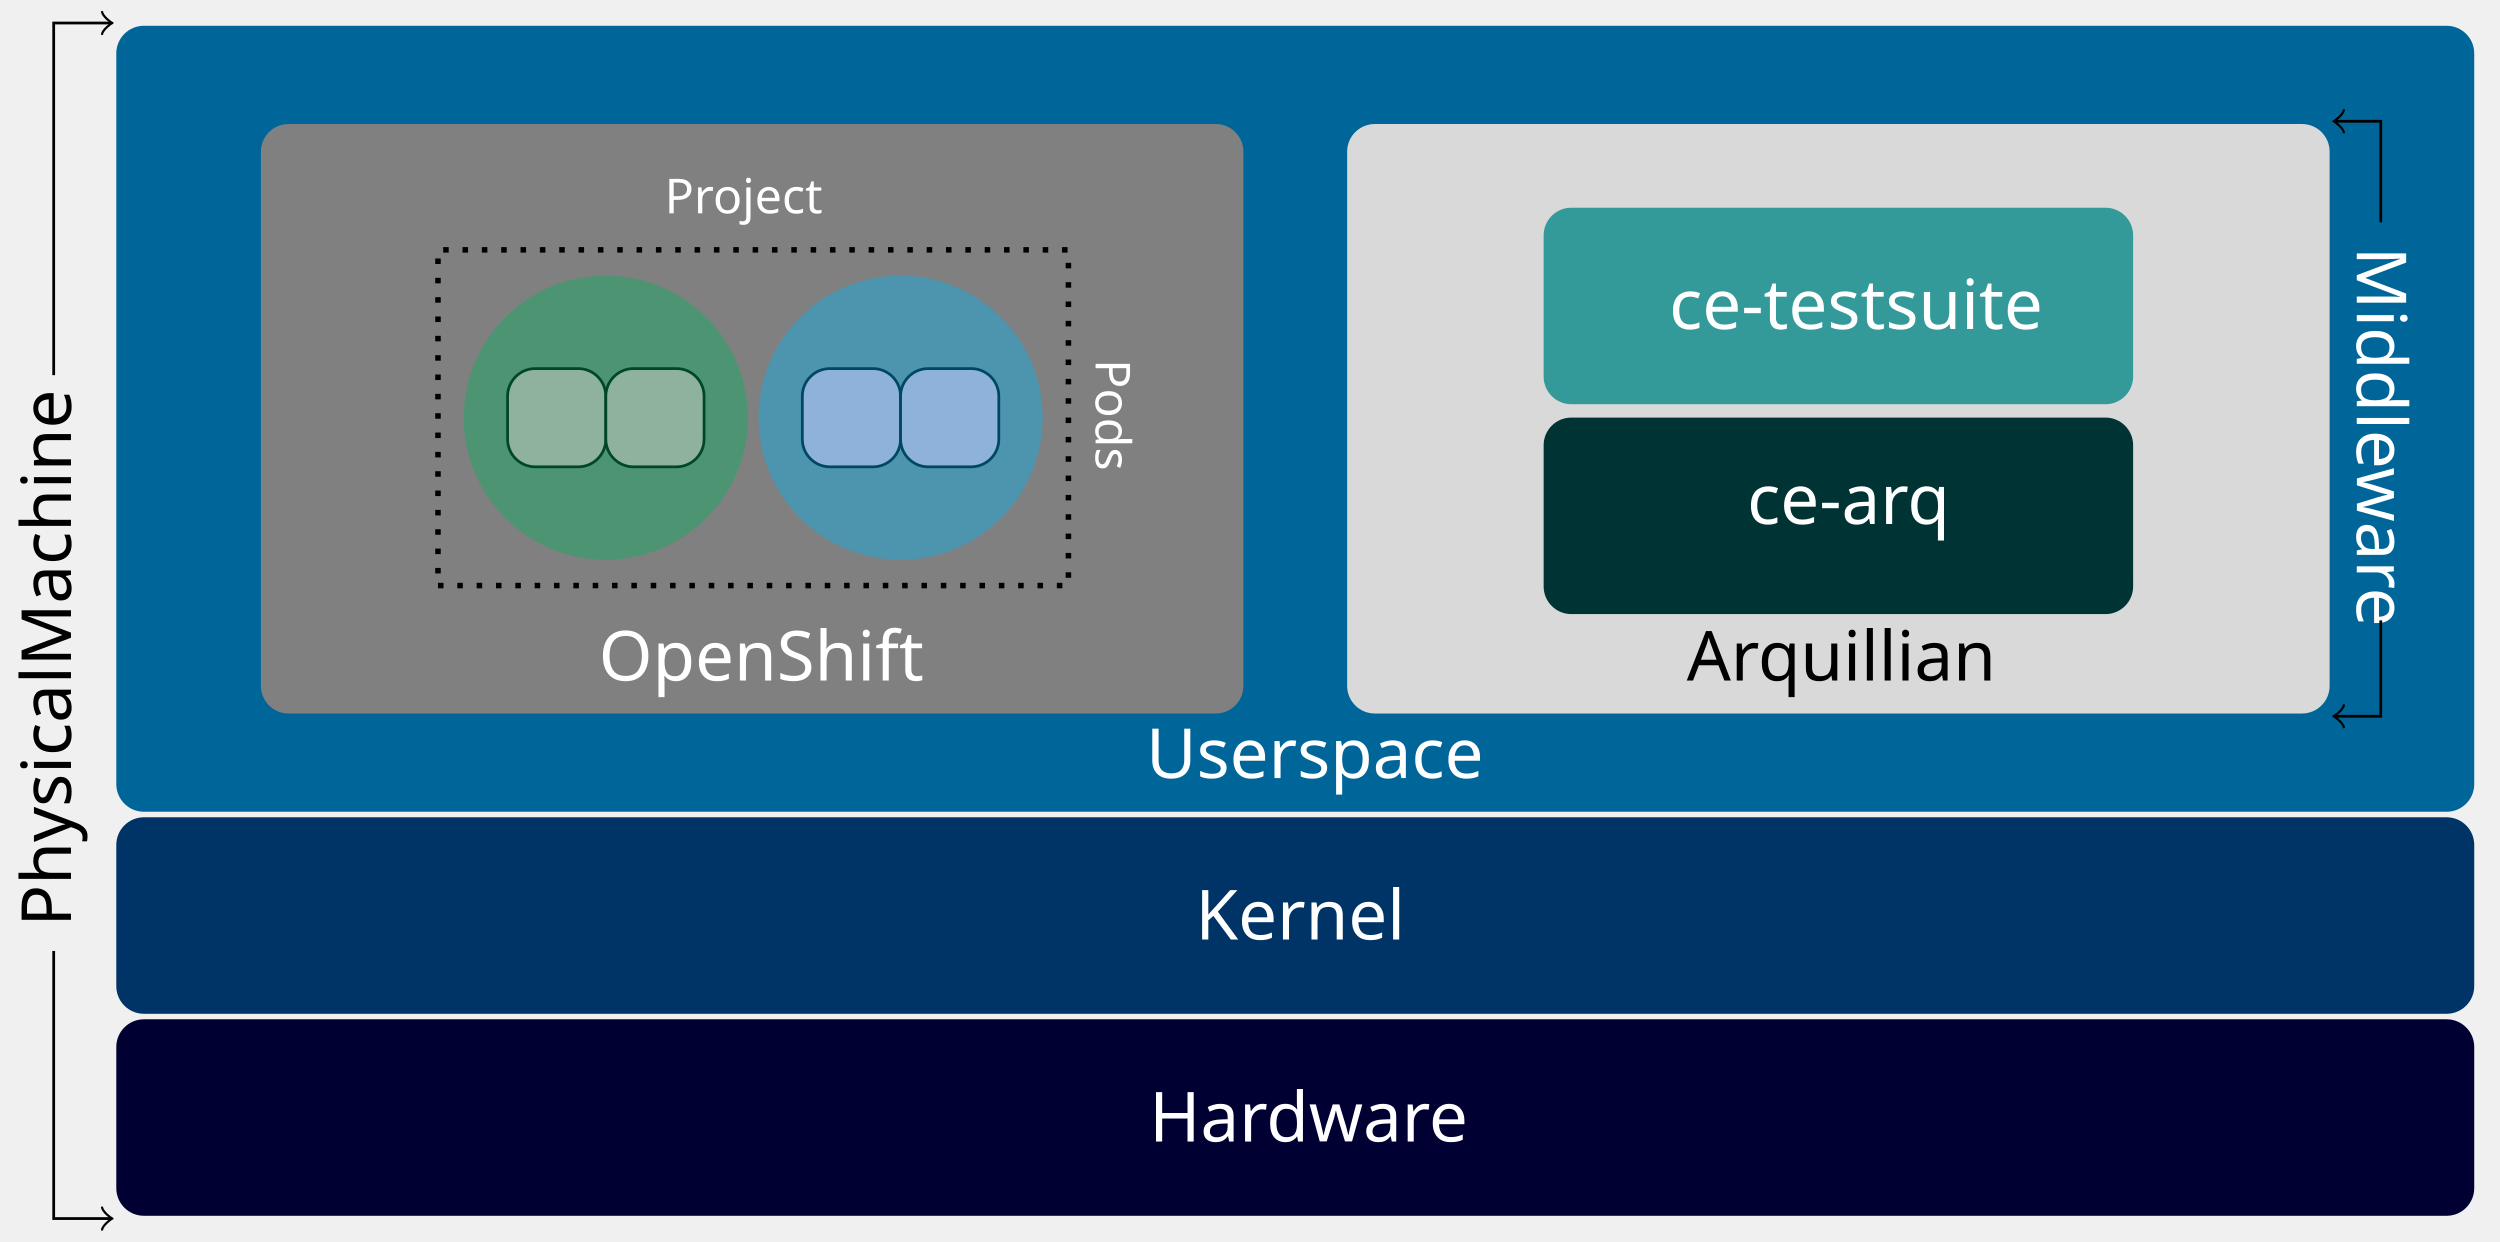
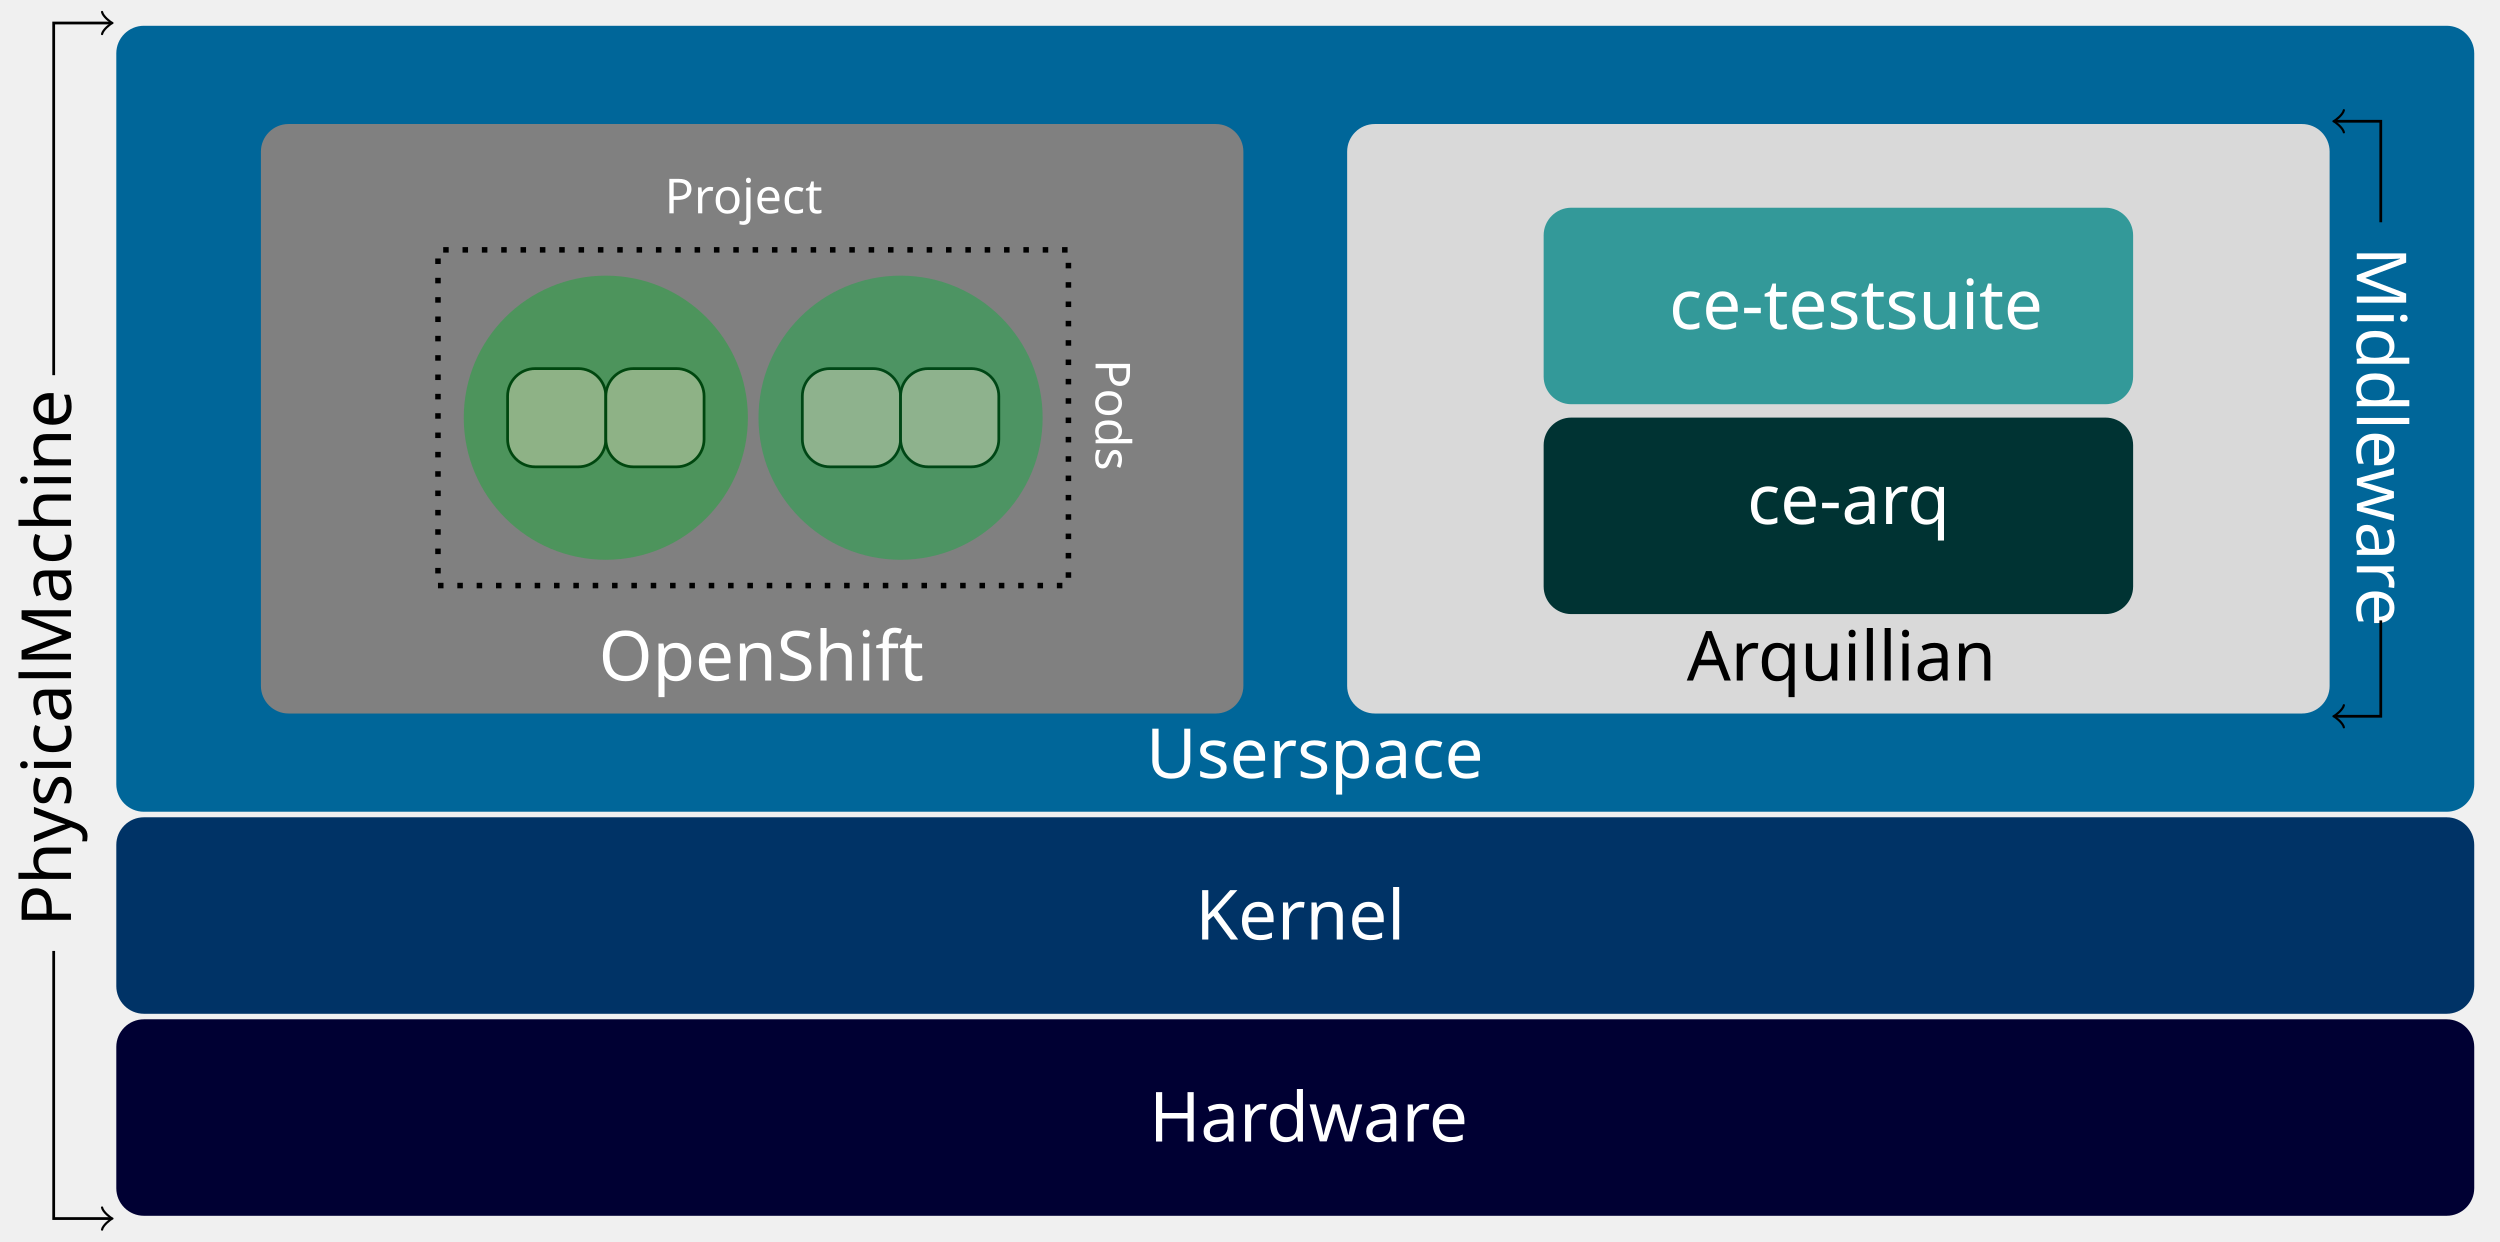
<svg xmlns="http://www.w3.org/2000/svg" viewBox="0 0 480.875 238.815" height="238.815" width="480.875" xml:space="preserve" id="svg2" version="1.1">
  <defs id="defs6" />
  <g transform="matrix(1.333333,0,0,-1.333333,0,238.8147)" id="g10">
    <g transform="translate(186.858,118.699)" id="g12">
      <g id="g14">
        <g id="g16" />
        <g id="g18">
          <g id="g20">
            <g id="g22">
              <path id="path24" style="fill:#006699;fill-opacity:1;fill-rule:nonzero;stroke:none" d="m 166.096,56.694 h -332.192 c -2.201,0 -3.985,-1.784 -3.985,-3.985 V -52.709 c 0,-2.201 1.784,-3.985 3.985,-3.985 h 332.192 c 2.201,0 3.985,1.784 3.985,3.985 V 52.709 c 0,2.201 -1.784,3.985 -3.985,3.985 z" />
            </g>
            <g id="g26">
              <g id="g28" />
            </g>
          </g>
          <g id="g30">
            <g transform="translate(-21.516,-51.829)" id="g32">
              <g id="g34">
                <g transform="translate(-165.342,-66.87)" id="g36">
                  <text id="text40" style="font-variant:normal;font-weight:normal;font-size:9.963px;font-family:CMR10;-inkscape-font-specification:CMR10;writing-mode:lr-tb;fill:#ffffff;fill-opacity:1;fill-rule:nonzero;stroke:none" transform="matrix(1,0,0,-1,165.342,66.87)">
                    <tspan id="tspan38" y="0" x="0 7.472 11.401 15.829 19.731 23.66 29.195 34.177 38.604">Userspace</tspan>
                  </text>
                  <g transform="translate(165.342,66.87)" id="g42" />
                </g>
              </g>
              <g transform="translate(21.516,51.829)" id="g44" />
            </g>
          </g>
          <g id="g46">
            <g id="g48">
              <path id="path50" style="fill:#003366;fill-opacity:1;fill-rule:nonzero;stroke:none" d="m 166.096,-57.491 h -332.192 c -2.201,0 -3.985,-1.784 -3.985,-3.985 v -20.377 c 0,-2.201 1.784,-3.985 3.985,-3.985 h 332.192 c 2.201,0 3.985,1.784 3.985,3.985 v 20.377 c 0,2.201 -1.784,3.985 -3.985,3.985 z" />
            </g>
            <g transform="translate(-14.404,-75.123)" id="g52">
              <g id="g54">
                <g transform="translate(-172.454,-43.576)" id="g56">
                  <text id="text60" style="font-variant:normal;font-weight:normal;font-size:9.963px;font-family:CMR10;-inkscape-font-specification:CMR10;writing-mode:lr-tb;fill:#ffffff;fill-opacity:1;fill-rule:nonzero;stroke:none" transform="matrix(1,0,0,-1,172.454,43.576)">
                    <tspan id="tspan58" y="0" x="0 7.749 12.176 16.079 21.614 26.041">Kernel</tspan>
                  </text>
                  <g transform="translate(172.454,43.576)" id="g62" />
                </g>
              </g>
              <g transform="translate(14.404,75.123)" id="g64" />
            </g>
          </g>
          <g id="g66">
            <g id="g68">
              <path id="path70" style="fill:#000033;fill-opacity:1;fill-rule:nonzero;stroke:none" d="m 166.096,-86.634 h -332.192 c -2.201,0 -3.985,-1.784 -3.985,-3.985 v -20.377 c 0,-2.201 1.784,-3.985 3.985,-3.985 h 332.192 c 2.201,0 3.985,1.784 3.985,3.985 v 20.377 c 0,2.201 -1.784,3.985 -3.985,3.985 z" />
            </g>
            <g transform="translate(-21.06,-104.266)" id="g72">
              <g id="g74">
                <g transform="translate(-165.798,-14.433)" id="g76">
                  <text id="text80" style="font-variant:normal;font-weight:normal;font-size:9.963px;font-family:CMR10;-inkscape-font-specification:CMR10;writing-mode:lr-tb;fill:#ffffff;fill-opacity:1;fill-rule:nonzero;stroke:none" transform="matrix(1,0,0,-1,165.798,14.433)">
                    <tspan id="tspan78" y="0" x="0 7.472 12.453 16.356 21.891 28.807 33.788 37.691">Hardware</tspan>
                  </text>
                  <g transform="translate(165.798,14.433)" id="g82" />
                </g>
              </g>
              <g transform="translate(21.06,104.266)" id="g84" />
            </g>
          </g>
          <g id="g86">
            <g id="g88">
              <path id="path90" style="fill:#808080;fill-opacity:1;fill-rule:nonzero;stroke:none" d="m -11.47,42.52 h -133.764 c -2.201,0 -3.985,-1.784 -3.985,-3.985 v -77.07 c 0,-2.201 1.784,-3.985 3.985,-3.985 h 133.764 c 2.201,0 3.985,1.784 3.985,3.985 v 77.07 c 0,2.201 -1.784,3.985 -3.985,3.985 z" />
            </g>
            <g transform="translate(-78.351)" id="g92">
              <g id="g94" />
              <g transform="translate(78.351)" id="g96" />
            </g>
          </g>
          <g id="g98">
            <g transform="translate(-100.49,-37.766)" id="g100">
              <g id="g102">
                <g transform="translate(-86.368,-80.933)" id="g104">
                  <text id="text108" style="font-variant:normal;font-weight:normal;font-size:9.963px;font-family:CMR10;-inkscape-font-specification:CMR10;writing-mode:lr-tb;fill:#ffffff;fill-opacity:1;fill-rule:nonzero;stroke:none" transform="matrix(1,0,0,-1,86.368,80.933)">
                    <tspan id="tspan106" y="0" x="0 7.749 13.563 17.99 23.526 29.061 34.596 37.364 40.408">OpenShift</tspan>
                  </text>
                  <g transform="translate(86.368,80.933)" id="g110" />
                </g>
              </g>
              <g transform="translate(100.49,37.766)" id="g112" />
            </g>
          </g>
          <g id="g114">
            <g id="g116">
              <path id="path118" style="fill:#d9d9d9;fill-opacity:1;fill-rule:nonzero;stroke:none" d="M 145.234,42.52 H 11.47 c -2.201,0 -3.985,-1.784 -3.985,-3.985 v -77.07 c 0,-2.201 1.784,-3.985 3.985,-3.985 h 133.764 c 2.201,0 3.985,1.784 3.985,3.985 v 77.07 c 0,2.201 -1.784,3.985 -3.985,3.985 z" />
            </g>
            <g transform="translate(78.351)" id="g120">
              <g id="g122" />
              <g transform="translate(-78.351)" id="g124" />
            </g>
          </g>
          <g id="g126">
            <g transform="translate(56.475,-37.766)" id="g128">
              <g id="g130">
                <g transform="translate(-243.333,-80.933)" id="g132">
                  <text id="text136" style="font-variant:normal;font-weight:normal;font-size:9.963px;font-family:CMR10;-inkscape-font-specification:CMR10;writing-mode:lr-tb;fill:#000000;fill-opacity:1;fill-rule:nonzero;stroke:none" transform="matrix(1,0,0,-1,243.333,80.933)">
                    <tspan id="tspan134" y="0" x="0 7.472 11.374 16.633 22.168 24.935 27.703 30.471 33.238 38.22">Arquillian</tspan>
                  </text>
                  <g transform="translate(243.333,80.933)" id="g138" />
                </g>
              </g>
              <g transform="translate(-56.475,37.766)" id="g140" />
            </g>
          </g>
          <g id="g142">
            <g id="g144">
              <path id="path146" style="fill:#003333;fill-opacity:1;fill-rule:nonzero;stroke:none" d="M 116.887,0.169 H 39.817 c -2.201,0 -3.985,-1.784 -3.985,-3.985 v -20.377 c 0,-2.201 1.784,-3.985 3.985,-3.985 h 77.07 c 2.201,0 3.985,1.784 3.985,3.985 v 20.377 c 0,2.201 -1.784,3.985 -3.985,3.985 z" />
            </g>
            <g transform="translate(65.192,-15.181)" id="g148">
              <g id="g150">
                <g transform="translate(-252.05,-103.518)" id="g152">
                  <text id="text156" style="font-variant:normal;font-weight:normal;font-size:9.963px;font-family:CMR10;-inkscape-font-specification:CMR10;writing-mode:lr-tb;fill:#ffffff;fill-opacity:1;fill-rule:nonzero;stroke:none" transform="matrix(1,0,0,-1,252.05,103.518)">
                    <tspan id="tspan154" y="0" x="0 4.427 8.855 12.175 17.157 21.059">ce-arq</tspan>
                  </text>
                  <g transform="translate(252.05,103.518)" id="g158" />
                </g>
              </g>
              <g transform="translate(-65.192,15.181)" id="g160" />
            </g>
          </g>
          <g id="g162">
            <g id="g164">
              <path id="path166" style="fill:#339999;fill-opacity:1;fill-rule:nonzero;stroke:none" d="M 116.887,30.446 H 39.817 c -2.201,0 -3.985,-1.784 -3.985,-3.985 V 6.084 c 0,-2.201 1.784,-3.985 3.985,-3.985 h 77.07 c 2.201,0 3.985,1.784 3.985,3.985 v 20.377 c 0,2.201 -1.784,3.985 -3.985,3.985 z" />
            </g>
            <g transform="translate(53.943,12.945)" id="g168">
              <g id="g170">
                <g transform="translate(-240.801,-131.644)" id="g172">
                  <text id="text176" style="font-variant:normal;font-weight:normal;font-size:9.963px;font-family:CMR10;-inkscape-font-specification:CMR10;writing-mode:lr-tb;fill:#ffffff;fill-opacity:1;fill-rule:nonzero;stroke:none" transform="matrix(1,0,0,-1,240.801,131.644)">
                    <tspan id="tspan174" y="0" x="0 4.427 8.855 12.175 16.05 20.477 24.406 28.281 32.21 37.745 40.513 44.387">ce-testsuite</tspan>
                  </text>
                  <g transform="translate(240.801,131.644)" id="g178" />
                </g>
              </g>
              <g transform="translate(-53.943,-12.945)" id="g180" />
            </g>
          </g>
          <g id="g182">
            <g transform="translate(-170.477,-29.144)" id="g184">
              <g transform="translate(170.477)" id="g186">
                <g transform="translate(-170.477)" id="g188" />
              </g>
              <g transform="translate(170.477,29.144)" id="g190" />
            </g>
          </g>
          <g id="g192">
            <g transform="rotate(90,-51.684,-124.935)" id="g194">
              <g id="g196">
                <g transform="translate(-10.239,-45.448)" id="g198">
                  <text id="text202" style="font-variant:normal;font-weight:normal;font-size:9.963px;font-family:CMR10;-inkscape-font-specification:CMR10;writing-mode:lr-tb;fill:#000000;fill-opacity:1;fill-rule:nonzero;stroke:none" transform="matrix(1,0,0,-1,10.239,45.448)">
                    <tspan id="tspan200" y="0" x="0 6.781 12.037 17.295 21.224 23.992 28.419 33.401 39.496 48.618 53.6 57.758 63.293 66.061 71.596">PhysicalMachine</tspan>
                  </text>
                  <g transform="translate(10.239,45.448)" id="g204" />
                </g>
              </g>
              <g transform="translate(176.619,73.251)" id="g206" />
            </g>
          </g>
          <g id="g208">
            <g id="g210">
              <path id="path212" style="fill:none;stroke:#000000;stroke-width:0.399;stroke-linecap:butt;stroke-linejoin:miter;stroke-miterlimit:10;stroke-dasharray:none;stroke-opacity:1" d="m -179.112,-76.772 v -38.608 h 8.174" />
              <g transform="translate(-170.9377,-115.3798)" id="g214">
                <g id="g216">
                  <path id="path218" style="fill:none;stroke:#000000;stroke-width:0.319;stroke-linecap:round;stroke-linejoin:round;stroke-miterlimit:10;stroke-dasharray:none;stroke-opacity:1" d="M -1.196,1.594 C -1.096,0.996 0,0.1 0.299,0 0,-0.1 -1.096,-0.996 -1.196,-1.594" />
                </g>
              </g>
            </g>
            <g id="g220">
              <path id="path222" style="fill:none;stroke:#000000;stroke-width:0.399;stroke-linecap:butt;stroke-linejoin:miter;stroke-miterlimit:10;stroke-dasharray:none;stroke-opacity:1" d="m -179.112,6.29 v 50.802 h 8.174" />
              <g transform="translate(-170.9377,57.09213)" id="g224">
                <g id="g226">
                  <path id="path228" style="fill:none;stroke:#000000;stroke-width:0.319;stroke-linecap:round;stroke-linejoin:round;stroke-miterlimit:10;stroke-dasharray:none;stroke-opacity:1" d="M -1.196,1.594 C -1.096,0.996 0,0.1 0.299,0 0,-0.1 -1.096,-0.996 -1.196,-1.594" />
                </g>
              </g>
            </g>
          </g>
          <g id="g230">
            <g transform="rotate(-90,88.981,-64.155)" id="g232">
              <g id="g234">
                <g transform="translate(-339.994,-143.525)" id="g236">
                  <text id="text240" style="font-variant:normal;font-weight:normal;font-size:9.963px;font-family:CMR10;-inkscape-font-specification:CMR10;writing-mode:lr-tb;fill:#ffffff;fill-opacity:1;fill-rule:nonzero;stroke:none" transform="matrix(1,0,0,-1,339.994,143.525)">
                    <tspan id="tspan238" y="0" x="0 9.133 11.9 17.436 22.971 25.738 30.166 37.082 42.063 45.965">Middleware</tspan>
                  </text>
                  <g transform="translate(339.994,143.525)" id="g242" />
                </g>
              </g>
              <g transform="translate(-153.136,-24.826)" id="g244" />
            </g>
          </g>
          <g id="g246">
            <g id="g248">
              <path id="path250" style="fill:none;stroke:#000000;stroke-width:0.399;stroke-linecap:butt;stroke-linejoin:miter;stroke-miterlimit:10;stroke-dasharray:none;stroke-opacity:1" d="m 156.597,28.347 v 14.572 h -6.521" />
              <g transform="rotate(180,75.03803,21.45936)" id="g252">
                <g id="g254">
                  <path id="path256" style="fill:none;stroke:#000000;stroke-width:0.319;stroke-linecap:round;stroke-linejoin:round;stroke-miterlimit:10;stroke-dasharray:none;stroke-opacity:1" d="M -1.196,1.594 C -1.096,0.996 0,0.1 0.299,0 0,-0.1 -1.096,-0.996 -1.196,-1.594" />
                </g>
              </g>
            </g>
            <g id="g258">
              <path id="path260" style="fill:none;stroke:#000000;stroke-width:0.399;stroke-linecap:butt;stroke-linejoin:miter;stroke-miterlimit:10;stroke-dasharray:none;stroke-opacity:1" d="m 156.597,-29.088 v -13.831 h -6.521" />
              <g transform="rotate(180,75.03803,-21.45936)" id="g262">
                <g id="g264">
                  <path id="path266" style="fill:none;stroke:#000000;stroke-width:0.319;stroke-linecap:round;stroke-linejoin:round;stroke-miterlimit:10;stroke-dasharray:none;stroke-opacity:1" d="M -1.196,1.594 C -1.096,0.996 0,0.1 0.299,0 0,-0.1 -1.096,-0.996 -1.196,-1.594" />
                </g>
              </g>
            </g>
          </g>
          <g id="g268">
            <g transform="translate(-124.391,-10.654)" id="g270">
              <g id="g272" />
              <g transform="translate(124.391,10.654)" id="g274" />
            </g>
          </g>
          <g id="g276">
            <g transform="translate(-117.351,-10.654)" id="g278">
              <g id="g280" />
              <g transform="translate(117.351,10.654)" id="g282" />
            </g>
          </g>
          <g id="g284">
            <g id="g286">
              <path id="path288" style="fill:#ecb3c6;fill-opacity:1;fill-rule:nonzero;stroke:#000000;stroke-width:0.399;stroke-linecap:butt;stroke-linejoin:miter;stroke-miterlimit:10;stroke-dasharray:none;stroke-opacity:1" d="m -103.445,7.239 h -6.203 c -2.201,0 -3.985,-1.784 -3.985,-3.985 v -6.203 c 0,-2.201 1.784,-3.985 3.985,-3.985 h 6.203 c 2.201,0 3.985,1.784 3.985,3.985 v 6.203 c 0,2.201 -1.784,3.985 -3.985,3.985 z" />
            </g>
            <g transform="translate(-106.545,0.152)" id="g290">
              <g id="g292" />
              <g transform="translate(106.545,-0.152)" id="g294" />
            </g>
          </g>
          <g id="g296">
            <g id="g298">
              <path id="path300" style="fill:#ecb3c6;fill-opacity:1;fill-rule:nonzero;stroke:#000000;stroke-width:0.399;stroke-linecap:butt;stroke-linejoin:miter;stroke-miterlimit:10;stroke-dasharray:none;stroke-opacity:1" d="m -89.272,7.239 h -6.203 c -2.201,0 -3.985,-1.784 -3.985,-3.985 v -6.203 c 0,-2.201 1.784,-3.985 3.985,-3.985 h 6.203 c 2.201,0 3.985,1.784 3.985,3.985 v 6.203 c 0,2.201 -1.784,3.985 -3.985,3.985 z" />
            </g>
            <g transform="translate(-92.372,0.152)" id="g302">
              <g id="g304" />
              <g transform="translate(92.372,-0.152)" id="g306" />
            </g>
          </g>
          <g id="g308">
            <g id="g310">
-               <path id="path312" style="fill:#00b360;fill-opacity:0.4;fill-rule:nonzero;stroke:none" d="m -78.965,0.152 c 0,11.319 -9.176,20.495 -20.495,20.495 -11.319,0 -20.495,-9.176 -20.495,-20.495 0,-11.319 9.176,-20.495 20.495,-20.495 11.319,0 20.495,9.176 20.495,20.495 z" />
+               <path id="path312" style="fill:#00b327;fill-opacity:0.4;fill-rule:nonzero;stroke:none" d="m -78.965,0.152 c 0,11.319 -9.176,20.495 -20.495,20.495 -11.319,0 -20.495,-9.176 -20.495,-20.495 0,-11.319 9.176,-20.495 20.495,-20.495 11.319,0 20.495,9.176 20.495,20.495 z" />
            </g>
            <g transform="translate(-113.831,0.152)" id="g314">
              <g transform="translate(14.372)" id="g316">
                <g transform="translate(-14.372)" id="g318" />
              </g>
              <g transform="translate(113.831,-0.152)" id="g320" />
            </g>
          </g>
          <g id="g322">
            <g transform="translate(-74.831,-10.654)" id="g324">
              <g id="g326" />
              <g transform="translate(74.831,10.654)" id="g328" />
            </g>
          </g>
          <g id="g330">
            <g id="g332">
              <path id="path334" style="fill:#ecb3c6;fill-opacity:1;fill-rule:nonzero;stroke:#000000;stroke-width:0.399;stroke-linecap:butt;stroke-linejoin:miter;stroke-miterlimit:10;stroke-dasharray:none;stroke-opacity:1" d="m -60.925,7.239 h -6.203 c -2.201,0 -3.985,-1.784 -3.985,-3.985 v -6.203 c 0,-2.201 1.784,-3.985 3.985,-3.985 h 6.203 c 2.201,0 3.985,1.784 3.985,3.985 v 6.203 c 0,2.201 -1.784,3.985 -3.985,3.985 z" />
            </g>
            <g transform="translate(-64.026,0.152)" id="g336">
              <g id="g338" />
              <g transform="translate(64.026,-0.152)" id="g340" />
            </g>
          </g>
          <g id="g342">
            <g id="g344">
              <path id="path346" style="fill:#ecb3c6;fill-opacity:1;fill-rule:nonzero;stroke:#000000;stroke-width:0.399;stroke-linecap:butt;stroke-linejoin:miter;stroke-miterlimit:10;stroke-dasharray:none;stroke-opacity:1" d="m -46.752,7.239 h -6.203 c -2.201,0 -3.985,-1.784 -3.985,-3.985 v -6.203 c 0,-2.201 1.784,-3.985 3.985,-3.985 h 6.203 c 2.201,0 3.985,1.784 3.985,3.985 v 6.203 c 0,2.201 -1.784,3.985 -3.985,3.985 z" />
            </g>
            <g transform="translate(-49.853,0.152)" id="g348">
              <g id="g350" />
              <g transform="translate(49.853,-0.152)" id="g352" />
            </g>
          </g>
          <g id="g354">
            <g id="g356">
-               <path id="path358" style="fill:#00b3f5;fill-opacity:0.4;fill-rule:nonzero;stroke:none" d="m -36.445,0.152 c 0,11.319 -9.176,20.495 -20.495,20.495 -11.319,0 -20.495,-9.176 -20.495,-20.495 0,-11.319 9.176,-20.495 20.495,-20.495 11.319,0 20.495,9.176 20.495,20.495 z" />
+               <path id="path358" style="fill:#00b337;fill-opacity:0.4;fill-rule:nonzero;stroke:none" d="m -36.445,0.152 c 0,11.319 -9.176,20.495 -20.495,20.495 -11.319,0 -20.495,-9.176 -20.495,-20.495 0,-11.319 9.176,-20.495 20.495,-20.495 11.319,0 20.495,9.176 20.495,20.495 z" />
            </g>
            <g transform="translate(-71.312,0.152)" id="g360">
              <g transform="translate(14.373)" id="g362">
                <g transform="translate(-14.373)" id="g364" />
              </g>
              <g transform="translate(71.312,-0.152)" id="g366" />
            </g>
          </g>
          <g id="g368">
            <g id="g370">
              <path id="path372" style="fill:none;stroke:#000000;stroke-width:0.797;stroke-linecap:butt;stroke-linejoin:miter;stroke-miterlimit:10;stroke-dasharray:0.797, 1.993;stroke-dashoffset:0;stroke-opacity:1" d="m -123.674,-24.062 h 90.949 v 48.429 h -90.949 z" />
            </g>
            <g transform="translate(-120.352,0.152)" id="g374">
              <g transform="translate(42.153)" id="g376">
                <g transform="translate(-42.153)" id="g378" />
              </g>
              <g transform="translate(120.352,-0.152)" id="g380" />
            </g>
          </g>
          <g id="g382">
            <g transform="translate(-90.967,29.64)" id="g384">
              <g id="g386">
                <g transform="translate(-95.891,-148.339)" id="g388">
                  <text id="text392" style="font-variant:normal;font-weight:normal;font-size:6.974px;font-family:CMR7;-inkscape-font-specification:CMR7;writing-mode:lr-tb;fill:#ffffff;fill-opacity:1;fill-rule:nonzero;stroke:none" transform="matrix(1,0,0,-1,95.891,148.339)">
                    <tspan id="tspan390" y="0" x="0 5.355 8.468 12.865 15.335 18.877 22.419">Project</tspan>
                  </text>
                  <g transform="translate(95.891,148.339)" id="g394" />
                </g>
              </g>
              <g transform="translate(90.967,-29.64)" id="g396" />
            </g>
          </g>
          <g id="g398">
            <g transform="rotate(-90,-10.107,18.7)" id="g400">
              <g id="g402">
                <g transform="translate(-158.051,-127.292)" id="g404">
                  <text id="text408" style="font-variant:normal;font-weight:normal;font-size:6.974px;font-family:CMR7;-inkscape-font-specification:CMR7;writing-mode:lr-tb;fill:#ffffff;fill-opacity:1;fill-rule:nonzero;stroke:none" transform="matrix(1,0,0,-1,158.051,127.292)">
                    <tspan id="tspan406" y="0" x="0 5.139 9.327 13.727">Pods</tspan>
                  </text>
                  <g transform="translate(158.051,127.292)" id="g410" />
                </g>
              </g>
              <g transform="translate(28.807,-8.593)" id="g412" />
            </g>
          </g>
        </g>
      </g>
    </g>
  </g>
</svg>
